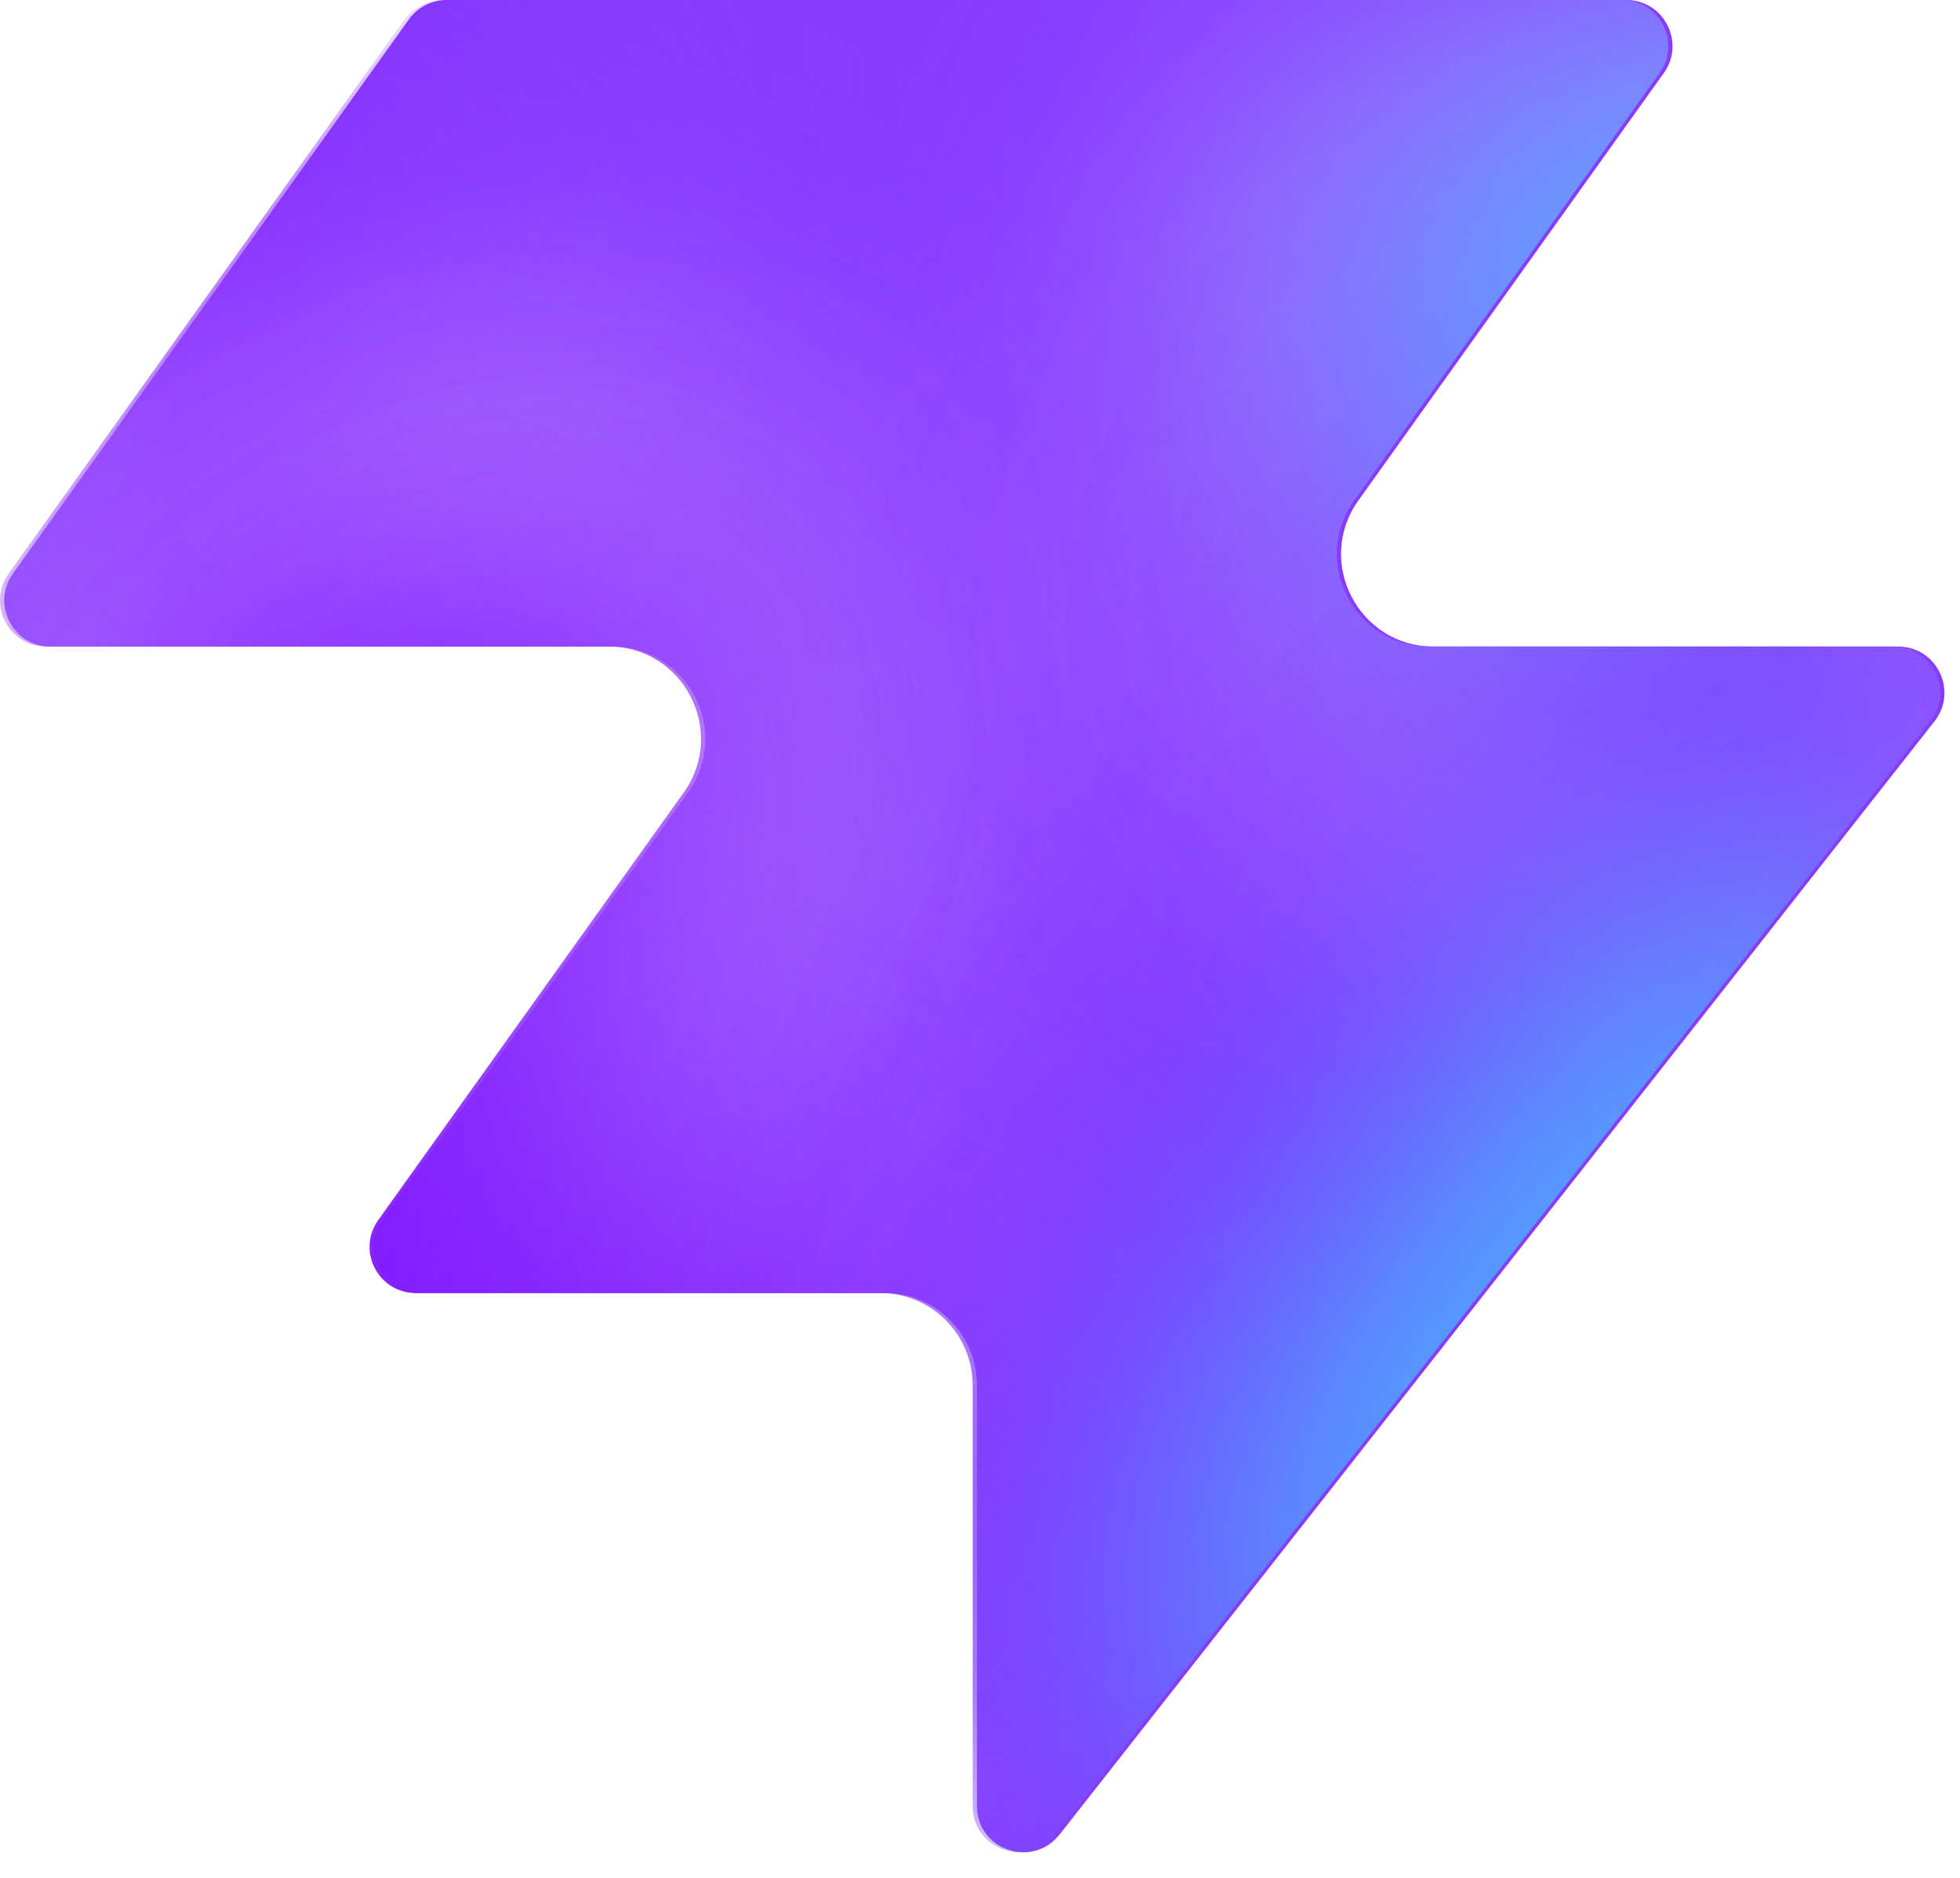
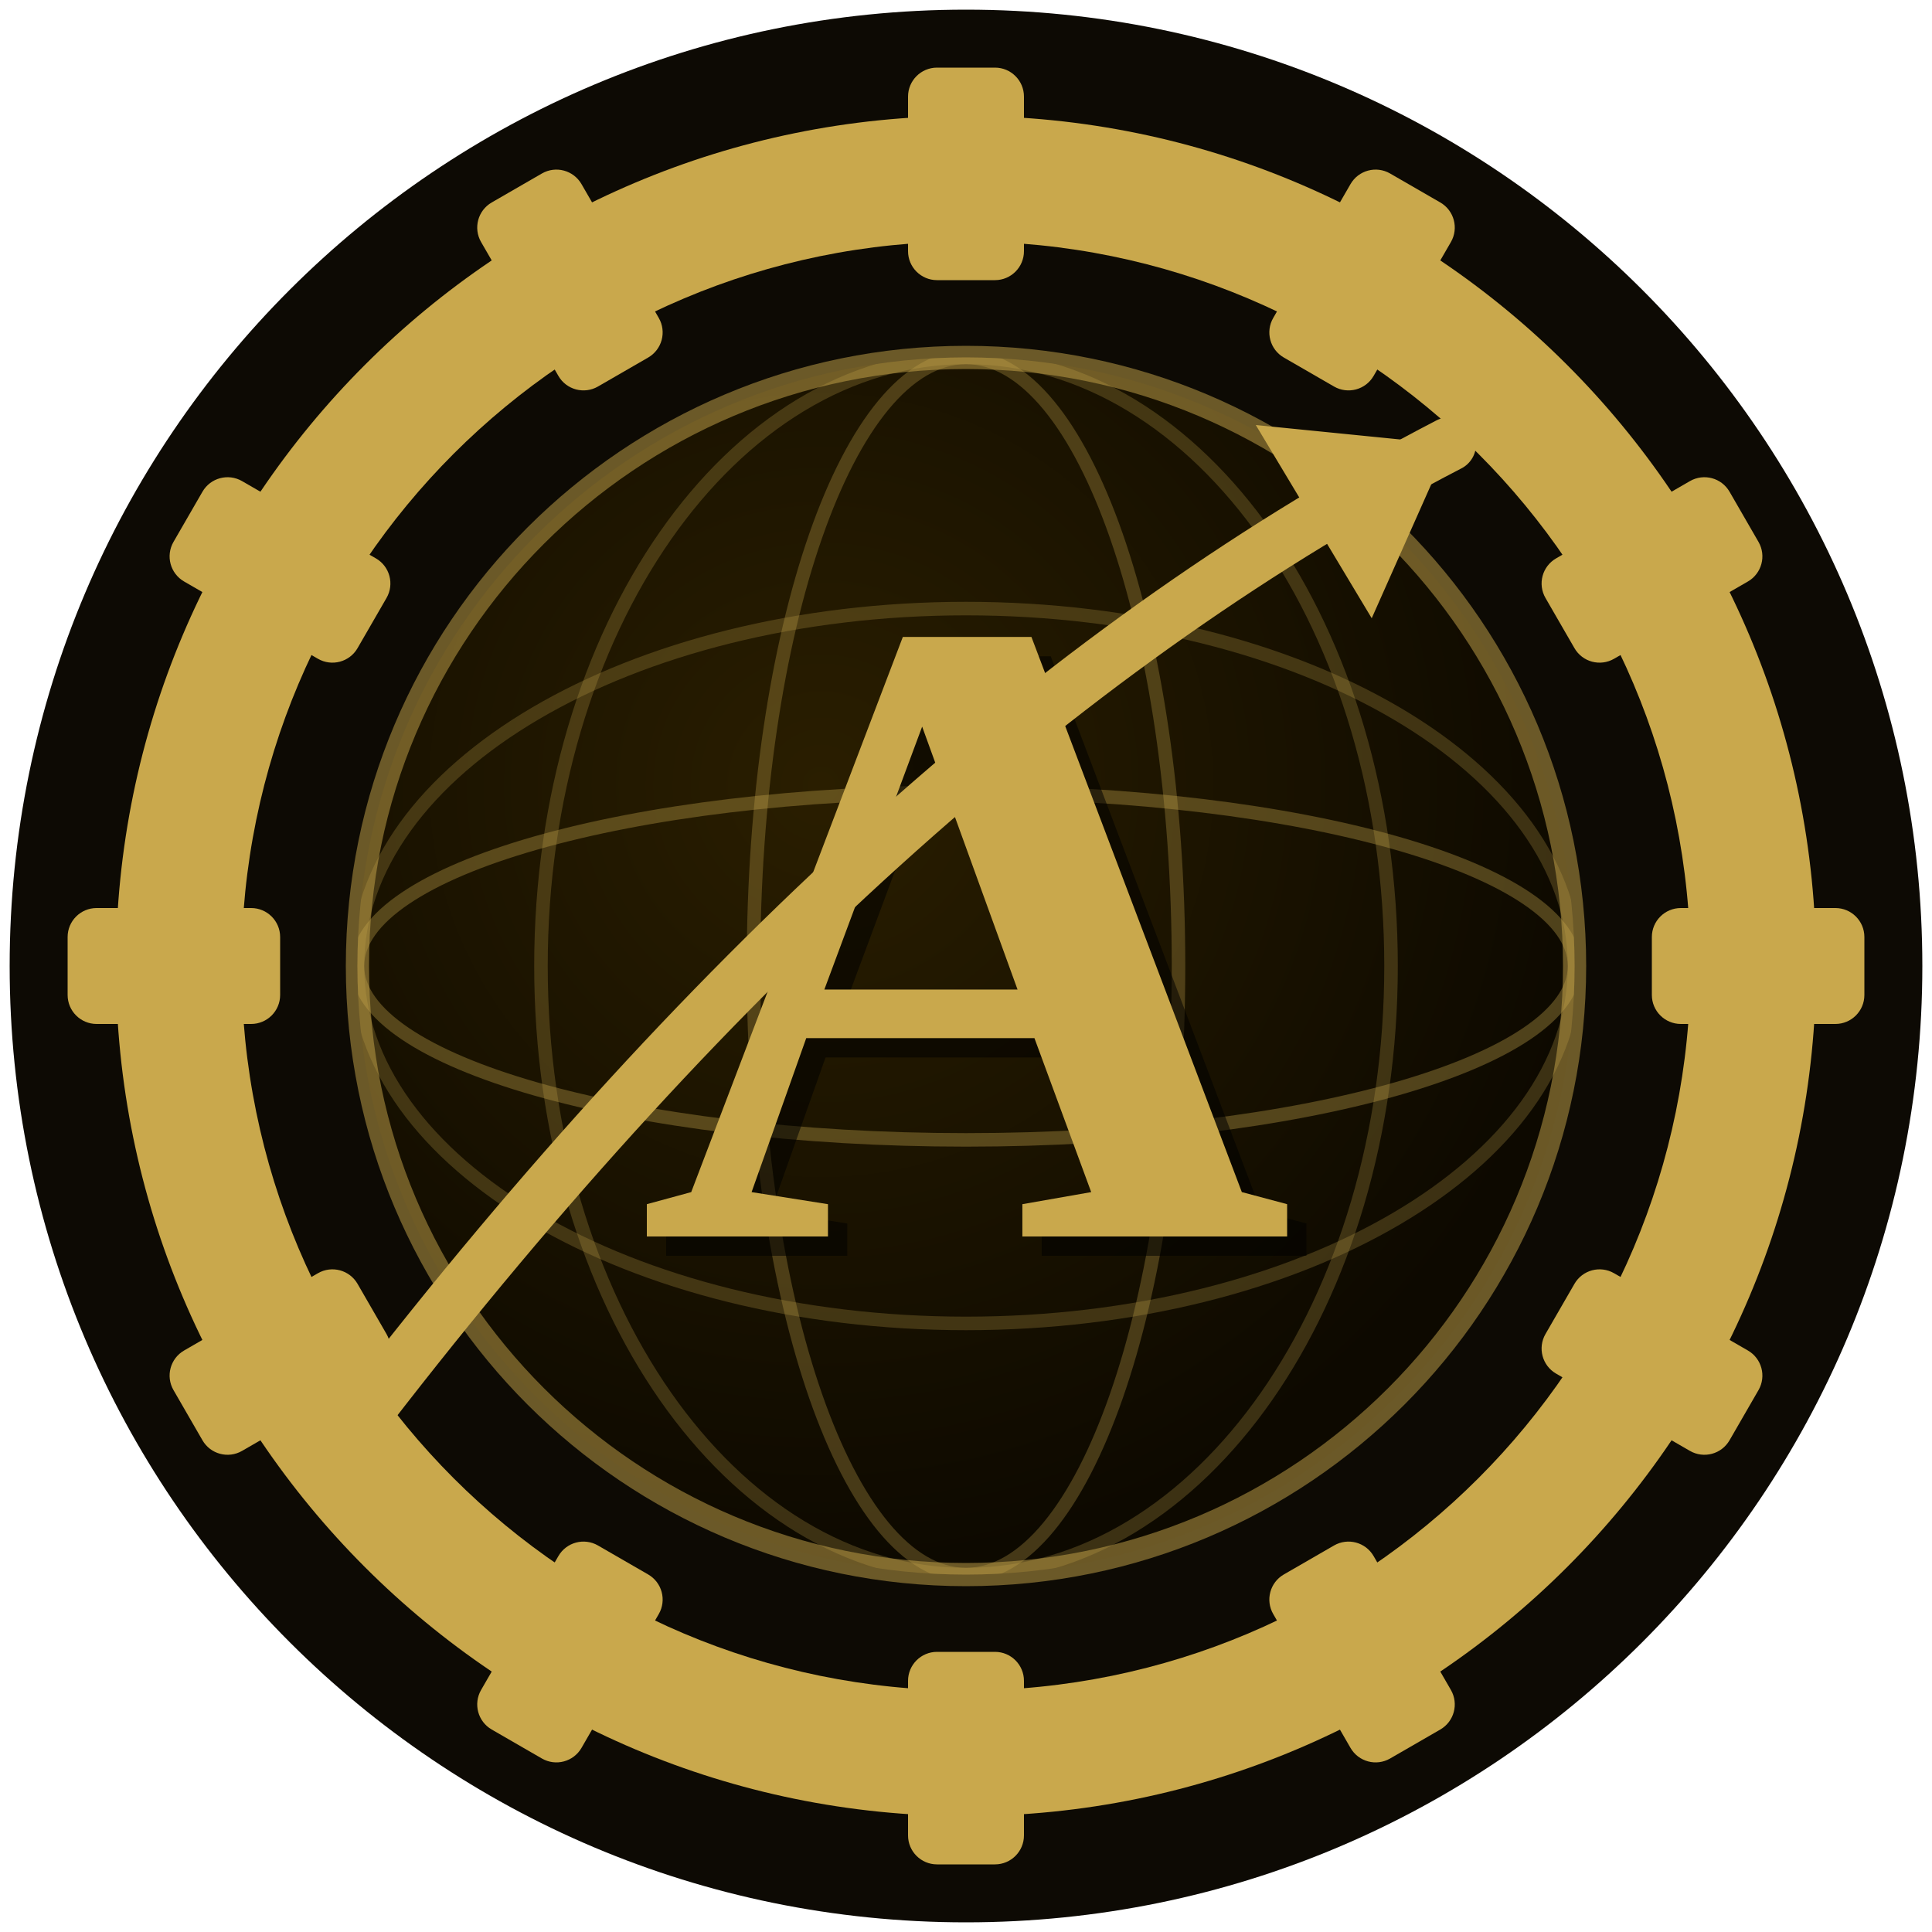
- <svg xmlns="http://www.w3.org/2000/svg" width="48" height="46" fill="none" viewBox="0 0 48 46">
-   <path fill="#863bff" d="M25.946 44.938c-.664.845-2.021.375-2.021-.698V33.937a2.26 2.26 0 0 0-2.262-2.262H10.287c-.92 0-1.456-1.04-.92-1.788l7.48-10.471c1.07-1.497 0-3.578-1.842-3.578H1.237c-.92 0-1.456-1.04-.92-1.788L10.013.474c.214-.297.556-.474.92-.474h28.894c.92 0 1.456 1.04.92 1.788l-7.48 10.471c-1.07 1.498 0 3.579 1.842 3.579h11.377c.943 0 1.473 1.088.89 1.83L25.947 44.94z" style="fill:#863bff;fill:color(display-p3 .525 .23 1);fill-opacity:1" />
-   <mask id="a" width="48" height="46" x="0" y="0" maskUnits="userSpaceOnUse" style="mask-type:alpha">
-     <path fill="#000" d="M25.842 44.938c-.664.844-2.021.375-2.021-.698V33.937a2.26 2.26 0 0 0-2.262-2.262H10.183c-.92 0-1.456-1.04-.92-1.788l7.48-10.471c1.07-1.498 0-3.579-1.842-3.579H1.133c-.92 0-1.456-1.04-.92-1.787L9.91.473c.214-.297.556-.474.92-.474h28.894c.92 0 1.456 1.04.92 1.788l-7.48 10.471c-1.07 1.498 0 3.578 1.842 3.578h11.377c.943 0 1.473 1.088.89 1.832L25.843 44.94z" style="fill:#000;fill-opacity:1" />
-   </mask>
-   <g mask="url(#a)">
-     <g filter="url(#b)">
-       <ellipse cx="5.508" cy="14.704" fill="#ede6ff" rx="5.508" ry="14.704" style="fill:#ede6ff;fill:color(display-p3 .927 .903 1);fill-opacity:1" transform="matrix(.00324 1 1 -.00324 -4.47 31.516)" />
-     </g>
-     <g filter="url(#c)">
-       <ellipse cx="10.399" cy="29.851" fill="#ede6ff" rx="10.399" ry="29.851" style="fill:#ede6ff;fill:color(display-p3 .927 .903 1);fill-opacity:1" transform="matrix(.00324 1 1 -.00324 -39.328 7.883)" />
-     </g>
-     <g filter="url(#d)">
-       <ellipse cx="5.508" cy="30.487" fill="#7e14ff" rx="5.508" ry="30.487" style="fill:#7e14ff;fill:color(display-p3 .492 .077 1);fill-opacity:1" transform="rotate(89.814 -25.913 -14.639)scale(1 -1)" />
-     </g>
-     <g filter="url(#e)">
-       <ellipse cx="5.508" cy="30.599" fill="#7e14ff" rx="5.508" ry="30.599" style="fill:#7e14ff;fill:color(display-p3 .492 .077 1);fill-opacity:1" transform="rotate(89.814 -32.644 -3.334)scale(1 -1)" />
-     </g>
-     <g filter="url(#f)">
-       <ellipse cx="5.508" cy="30.599" fill="#7e14ff" rx="5.508" ry="30.599" style="fill:#7e14ff;fill:color(display-p3 .492 .077 1);fill-opacity:1" transform="matrix(.00324 1 1 -.00324 -34.34 30.47)" />
-     </g>
-     <g filter="url(#g)">
-       <ellipse cx="14.072" cy="22.078" fill="#ede6ff" rx="14.072" ry="22.078" style="fill:#ede6ff;fill:color(display-p3 .927 .903 1);fill-opacity:1" transform="rotate(93.35 24.506 48.493)scale(-1 1)" />
-     </g>
-     <g filter="url(#h)">
-       <ellipse cx="3.47" cy="21.501" fill="#7e14ff" rx="3.47" ry="21.501" style="fill:#7e14ff;fill:color(display-p3 .492 .077 1);fill-opacity:1" transform="rotate(89.009 28.708 47.59)scale(-1 1)" />
-     </g>
-     <g filter="url(#i)">
-       <ellipse cx="3.47" cy="21.501" fill="#7e14ff" rx="3.47" ry="21.501" style="fill:#7e14ff;fill:color(display-p3 .492 .077 1);fill-opacity:1" transform="rotate(89.009 28.708 47.59)scale(-1 1)" />
-     </g>
-     <g filter="url(#j)">
-       <ellipse cx=".387" cy="8.972" fill="#7e14ff" rx="4.407" ry="29.108" style="fill:#7e14ff;fill:color(display-p3 .492 .077 1);fill-opacity:1" transform="rotate(39.51 .387 8.972)" />
-     </g>
-     <g filter="url(#k)">
-       <ellipse cx="47.523" cy="-6.092" fill="#7e14ff" rx="4.407" ry="29.108" style="fill:#7e14ff;fill:color(display-p3 .492 .077 1);fill-opacity:1" transform="rotate(37.892 47.523 -6.092)" />
-     </g>
-     <g filter="url(#l)">
-       <ellipse cx="41.412" cy="6.333" fill="#47bfff" rx="5.971" ry="9.665" style="fill:#47bfff;fill:color(display-p3 .28 .748 1);fill-opacity:1" transform="rotate(37.892 41.412 6.333)" />
-     </g>
-     <g filter="url(#m)">
-       <ellipse cx="-1.879" cy="38.332" fill="#7e14ff" rx="4.407" ry="29.108" style="fill:#7e14ff;fill:color(display-p3 .492 .077 1);fill-opacity:1" transform="rotate(37.892 -1.88 38.332)" />
-     </g>
-     <g filter="url(#n)">
-       <ellipse cx="-1.879" cy="38.332" fill="#7e14ff" rx="4.407" ry="29.108" style="fill:#7e14ff;fill:color(display-p3 .492 .077 1);fill-opacity:1" transform="rotate(37.892 -1.88 38.332)" />
-     </g>
-     <g filter="url(#o)">
-       <ellipse cx="35.651" cy="29.907" fill="#7e14ff" rx="4.407" ry="29.108" style="fill:#7e14ff;fill:color(display-p3 .492 .077 1);fill-opacity:1" transform="rotate(37.892 35.651 29.907)" />
-     </g>
-     <g filter="url(#p)">
-       <ellipse cx="38.418" cy="32.4" fill="#47bfff" rx="5.971" ry="15.297" style="fill:#47bfff;fill:color(display-p3 .28 .748 1);fill-opacity:1" transform="rotate(37.892 38.418 32.4)" />
-     </g>
+ <svg xmlns="http://www.w3.org/2000/svg" viewBox="0 0 100 100" width="100" height="100">
+   <defs>
+     <clipPath id="gc">
+       <circle cx="50" cy="50" r="31.5" />
+     </clipPath>
+     <radialGradient id="rg" cx="38%" cy="35%" r="65%">
+       <stop offset="0%" stop-color="#2a1e00" />
+       <stop offset="100%" stop-color="#0d0900" />
+     </radialGradient>
+   </defs>
+   <circle cx="50" cy="50" r="49.5" fill="#0d0a04" />
+   <circle cx="50" cy="50" r="44" fill="#c9a84c" />
+   <circle cx="50" cy="50" r="37.5" fill="#0d0a04" />
+   <rect x="47" y="3.5" width="6" height="11" rx="1.5" fill="#c9a84c" transform="rotate(0 50 50)" />
+   <rect x="47" y="3.5" width="6" height="11" rx="1.5" fill="#c9a84c" transform="rotate(30 50 50)" />
+   <rect x="47" y="3.5" width="6" height="11" rx="1.5" fill="#c9a84c" transform="rotate(60 50 50)" />
+   <rect x="47" y="3.5" width="6" height="11" rx="1.5" fill="#c9a84c" transform="rotate(90 50 50)" />
+   <rect x="47" y="3.5" width="6" height="11" rx="1.5" fill="#c9a84c" transform="rotate(120 50 50)" />
+   <rect x="47" y="3.5" width="6" height="11" rx="1.5" fill="#c9a84c" transform="rotate(150 50 50)" />
+   <rect x="47" y="3.5" width="6" height="11" rx="1.5" fill="#c9a84c" transform="rotate(180 50 50)" />
+   <rect x="47" y="3.5" width="6" height="11" rx="1.5" fill="#c9a84c" transform="rotate(210 50 50)" />
+   <rect x="47" y="3.5" width="6" height="11" rx="1.5" fill="#c9a84c" transform="rotate(240 50 50)" />
+   <rect x="47" y="3.5" width="6" height="11" rx="1.5" fill="#c9a84c" transform="rotate(270 50 50)" />
+   <rect x="47" y="3.5" width="6" height="11" rx="1.5" fill="#c9a84c" transform="rotate(300 50 50)" />
+   <rect x="47" y="3.5" width="6" height="11" rx="1.5" fill="#c9a84c" transform="rotate(330 50 50)" />
+   <circle cx="50" cy="50" r="31.5" fill="url(#rg)" />
+   <g clip-path="url(#gc)" stroke="#c9a84c" fill="none">
+     <ellipse cx="50" cy="50" rx="31.5" ry="9" stroke-width="0.7" opacity="0.35" />
+     <ellipse cx="50" cy="50" rx="31.5" ry="18.5" stroke-width="0.7" opacity="0.25" />
+     <ellipse cx="50" cy="50" rx="11" ry="31.5" stroke-width="0.7" opacity="0.3" />
+     <ellipse cx="50" cy="50" rx="22" ry="31.5" stroke-width="0.7" opacity="0.25" />
  </g>
-   <defs>
-     <filter id="b" width="60.045" height="41.654" x="-19.77" y="16.149" color-interpolation-filters="sRGB" filterUnits="userSpaceOnUse">
-       <feFlood flood-opacity="0" result="BackgroundImageFix" />
-       <feBlend in="SourceGraphic" in2="BackgroundImageFix" result="shape" />
-       <feGaussianBlur result="effect1_foregroundBlur_2002_17158" stdDeviation="7.659" />
-     </filter>
-     <filter id="c" width="90.34" height="51.437" x="-54.613" y="-7.533" color-interpolation-filters="sRGB" filterUnits="userSpaceOnUse">
-       <feFlood flood-opacity="0" result="BackgroundImageFix" />
-       <feBlend in="SourceGraphic" in2="BackgroundImageFix" result="shape" />
-       <feGaussianBlur result="effect1_foregroundBlur_2002_17158" stdDeviation="7.659" />
-     </filter>
-     <filter id="d" width="79.355" height="29.4" x="-49.64" y="2.03" color-interpolation-filters="sRGB" filterUnits="userSpaceOnUse">
-       <feFlood flood-opacity="0" result="BackgroundImageFix" />
-       <feBlend in="SourceGraphic" in2="BackgroundImageFix" result="shape" />
-       <feGaussianBlur result="effect1_foregroundBlur_2002_17158" stdDeviation="4.596" />
-     </filter>
-     <filter id="e" width="79.579" height="29.4" x="-45.045" y="20.029" color-interpolation-filters="sRGB" filterUnits="userSpaceOnUse">
-       <feFlood flood-opacity="0" result="BackgroundImageFix" />
-       <feBlend in="SourceGraphic" in2="BackgroundImageFix" result="shape" />
-       <feGaussianBlur result="effect1_foregroundBlur_2002_17158" stdDeviation="4.596" />
-     </filter>
-     <filter id="f" width="79.579" height="29.4" x="-43.513" y="21.178" color-interpolation-filters="sRGB" filterUnits="userSpaceOnUse">
-       <feFlood flood-opacity="0" result="BackgroundImageFix" />
-       <feBlend in="SourceGraphic" in2="BackgroundImageFix" result="shape" />
-       <feGaussianBlur result="effect1_foregroundBlur_2002_17158" stdDeviation="4.596" />
-     </filter>
-     <filter id="g" width="74.749" height="58.852" x="15.756" y="-17.901" color-interpolation-filters="sRGB" filterUnits="userSpaceOnUse">
-       <feFlood flood-opacity="0" result="BackgroundImageFix" />
-       <feBlend in="SourceGraphic" in2="BackgroundImageFix" result="shape" />
-       <feGaussianBlur result="effect1_foregroundBlur_2002_17158" stdDeviation="7.659" />
-     </filter>
-     <filter id="h" width="61.377" height="25.362" x="23.548" y="2.284" color-interpolation-filters="sRGB" filterUnits="userSpaceOnUse">
-       <feFlood flood-opacity="0" result="BackgroundImageFix" />
-       <feBlend in="SourceGraphic" in2="BackgroundImageFix" result="shape" />
-       <feGaussianBlur result="effect1_foregroundBlur_2002_17158" stdDeviation="4.596" />
-     </filter>
-     <filter id="i" width="61.377" height="25.362" x="23.548" y="2.284" color-interpolation-filters="sRGB" filterUnits="userSpaceOnUse">
-       <feFlood flood-opacity="0" result="BackgroundImageFix" />
-       <feBlend in="SourceGraphic" in2="BackgroundImageFix" result="shape" />
-       <feGaussianBlur result="effect1_foregroundBlur_2002_17158" stdDeviation="4.596" />
-     </filter>
-     <filter id="j" width="56.045" height="63.649" x="-27.636" y="-22.853" color-interpolation-filters="sRGB" filterUnits="userSpaceOnUse">
-       <feFlood flood-opacity="0" result="BackgroundImageFix" />
-       <feBlend in="SourceGraphic" in2="BackgroundImageFix" result="shape" />
-       <feGaussianBlur result="effect1_foregroundBlur_2002_17158" stdDeviation="4.596" />
-     </filter>
-     <filter id="k" width="54.814" height="64.646" x="20.116" y="-38.415" color-interpolation-filters="sRGB" filterUnits="userSpaceOnUse">
-       <feFlood flood-opacity="0" result="BackgroundImageFix" />
-       <feBlend in="SourceGraphic" in2="BackgroundImageFix" result="shape" />
-       <feGaussianBlur result="effect1_foregroundBlur_2002_17158" stdDeviation="4.596" />
-     </filter>
-     <filter id="l" width="33.541" height="35.313" x="24.641" y="-11.323" color-interpolation-filters="sRGB" filterUnits="userSpaceOnUse">
-       <feFlood flood-opacity="0" result="BackgroundImageFix" />
-       <feBlend in="SourceGraphic" in2="BackgroundImageFix" result="shape" />
-       <feGaussianBlur result="effect1_foregroundBlur_2002_17158" stdDeviation="4.596" />
-     </filter>
-     <filter id="m" width="54.814" height="64.646" x="-29.286" y="6.009" color-interpolation-filters="sRGB" filterUnits="userSpaceOnUse">
-       <feFlood flood-opacity="0" result="BackgroundImageFix" />
-       <feBlend in="SourceGraphic" in2="BackgroundImageFix" result="shape" />
-       <feGaussianBlur result="effect1_foregroundBlur_2002_17158" stdDeviation="4.596" />
-     </filter>
-     <filter id="n" width="54.814" height="64.646" x="-29.286" y="6.009" color-interpolation-filters="sRGB" filterUnits="userSpaceOnUse">
-       <feFlood flood-opacity="0" result="BackgroundImageFix" />
-       <feBlend in="SourceGraphic" in2="BackgroundImageFix" result="shape" />
-       <feGaussianBlur result="effect1_foregroundBlur_2002_17158" stdDeviation="4.596" />
-     </filter>
-     <filter id="o" width="54.814" height="64.646" x="8.244" y="-2.416" color-interpolation-filters="sRGB" filterUnits="userSpaceOnUse">
-       <feFlood flood-opacity="0" result="BackgroundImageFix" />
-       <feBlend in="SourceGraphic" in2="BackgroundImageFix" result="shape" />
-       <feGaussianBlur result="effect1_foregroundBlur_2002_17158" stdDeviation="4.596" />
-     </filter>
-     <filter id="p" width="39.409" height="43.623" x="18.713" y="10.588" color-interpolation-filters="sRGB" filterUnits="userSpaceOnUse">
-       <feFlood flood-opacity="0" result="BackgroundImageFix" />
-       <feBlend in="SourceGraphic" in2="BackgroundImageFix" result="shape" />
-       <feGaussianBlur result="effect1_foregroundBlur_2002_17158" stdDeviation="4.596" />
-     </filter>
-   </defs>
+   <circle cx="50" cy="50" r="31.5" fill="none" stroke="#c9a84c" stroke-width="1.2" opacity="0.5" />
+   <text x="51" y="65" text-anchor="middle" font-family="Georgia,'Times New Roman',serif" font-weight="900" font-size="47" fill="#000" opacity="0.55">A</text>
+   <text x="50" y="64" text-anchor="middle" font-family="Georgia,'Times New Roman',serif" font-weight="900" font-size="47" fill="#c9a84c">A</text>
+   <path d="M 19 73 Q 46 38 75 23" stroke="#c9a84c" stroke-width="2.8" fill="none" stroke-linecap="round" />
+   <polygon points="75,23 65,22 71,32" fill="#c9a84c" />
</svg>
